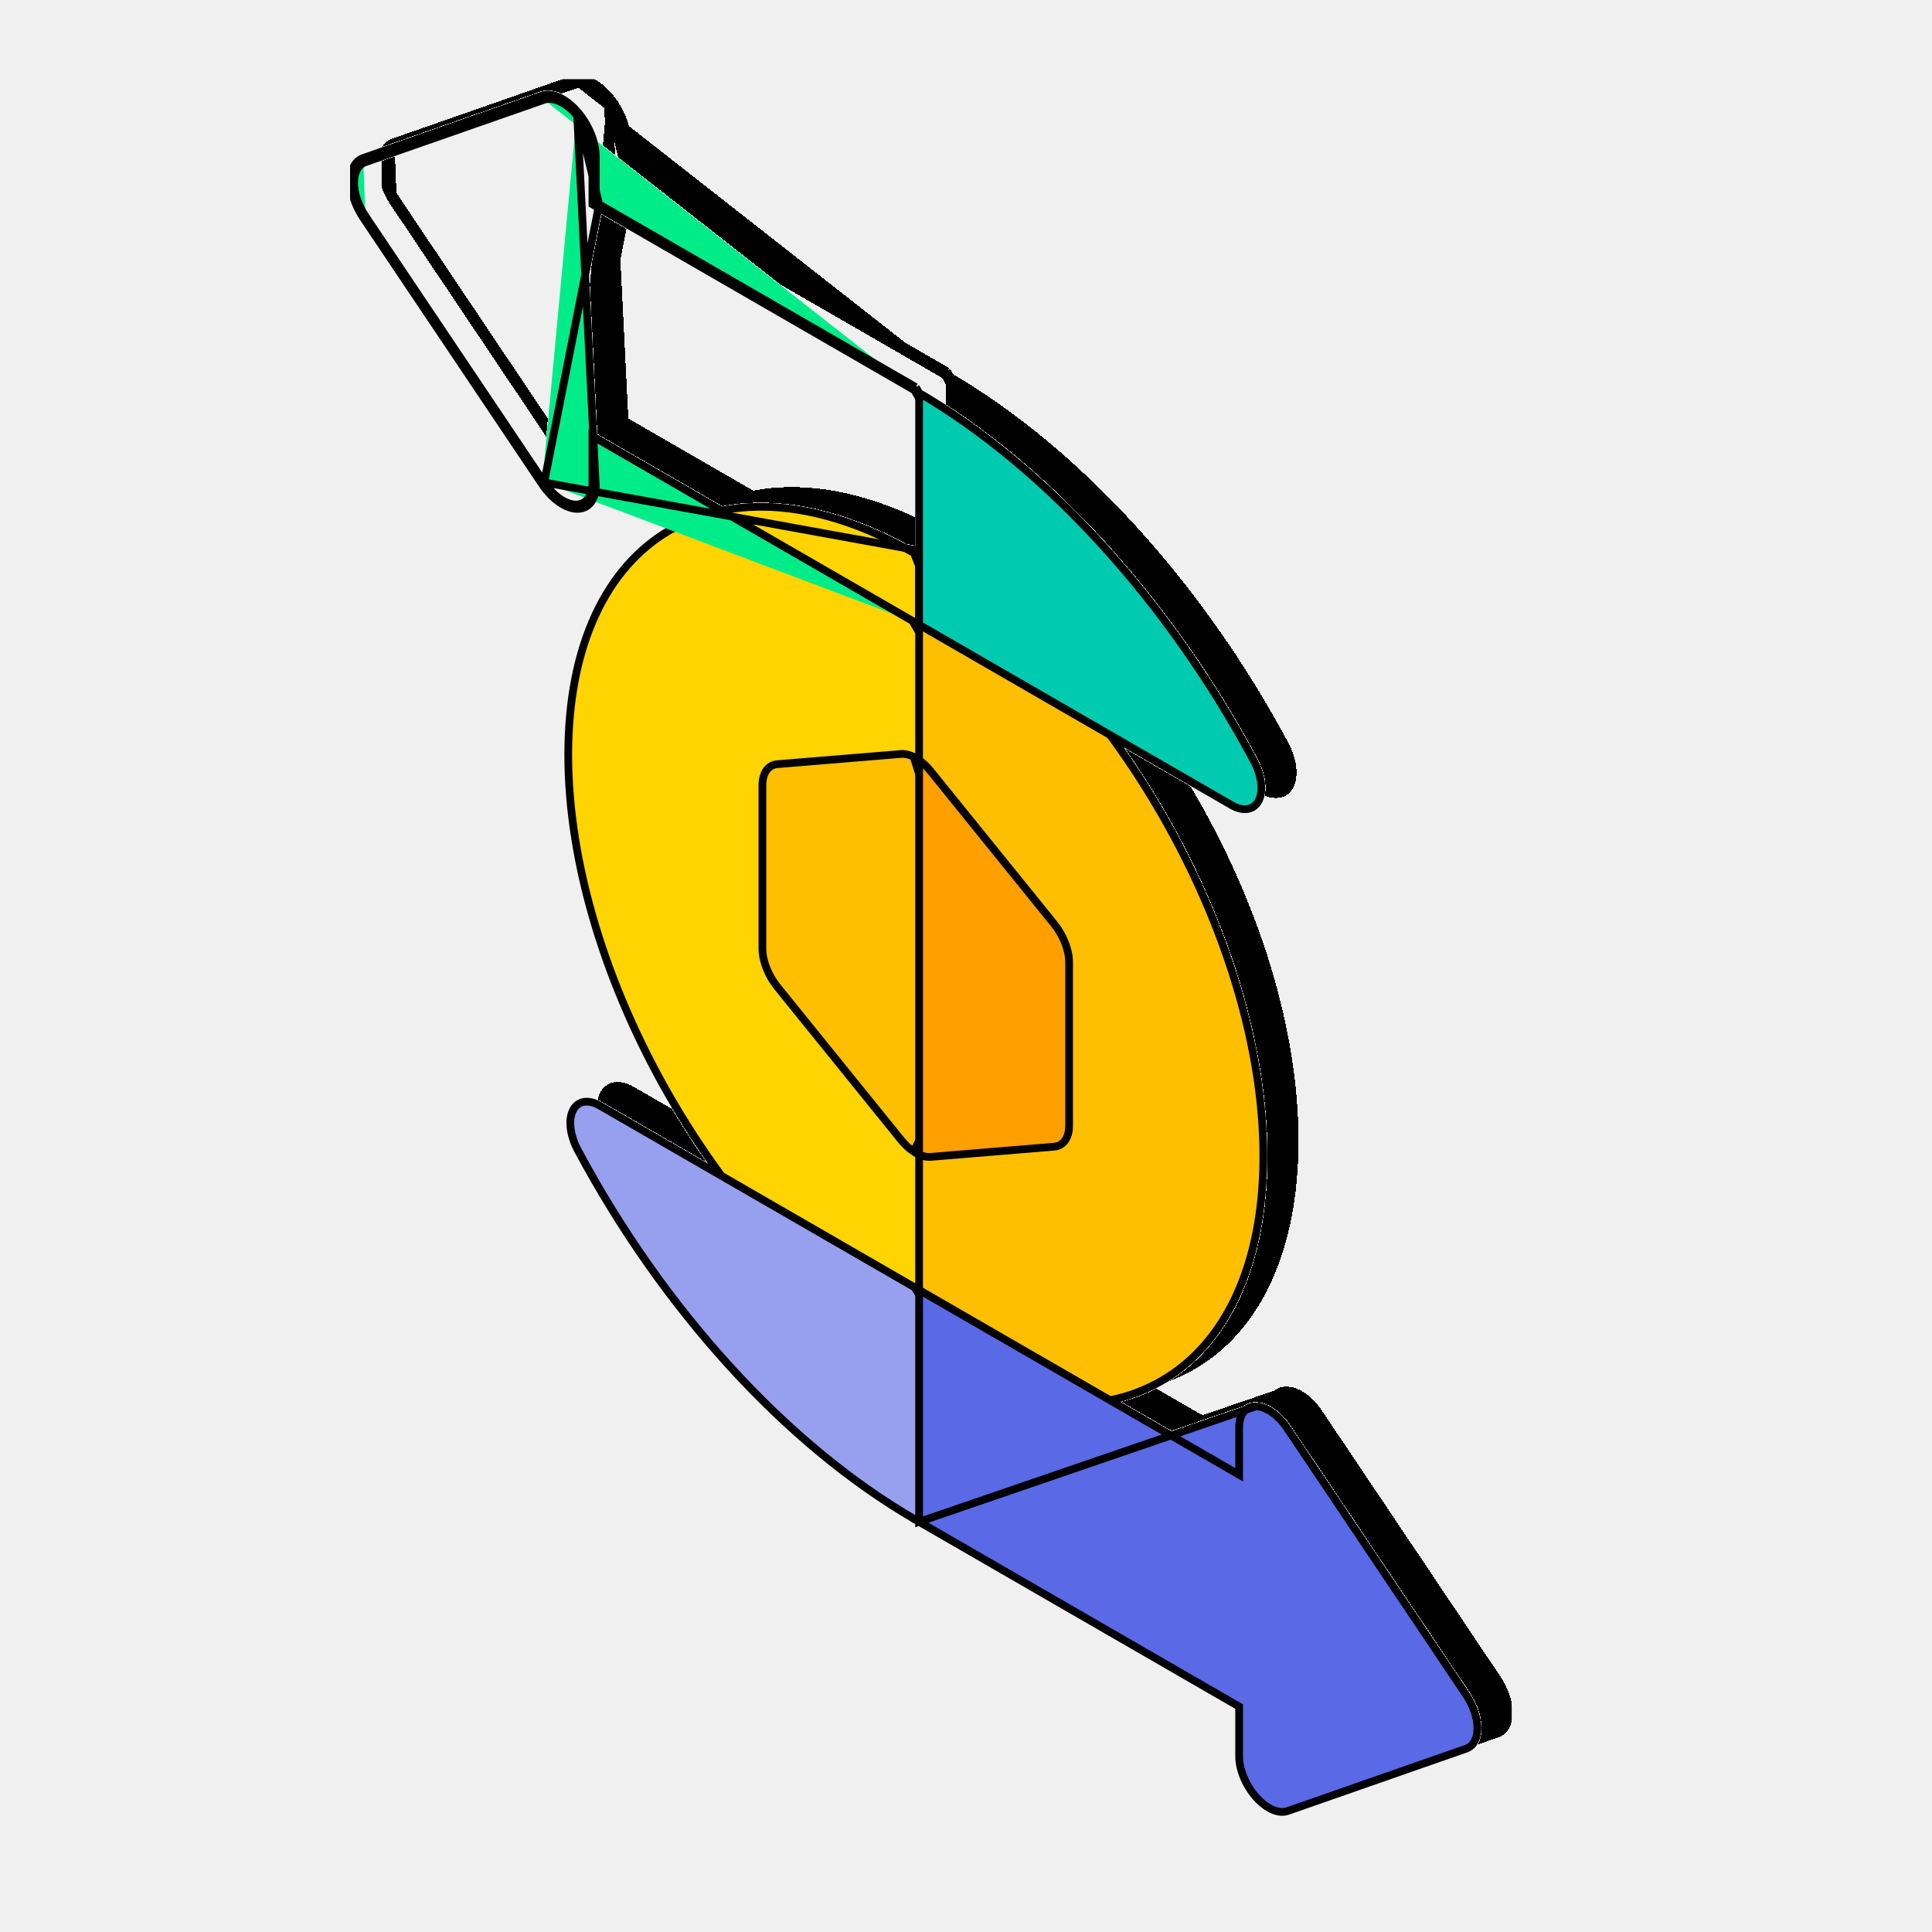
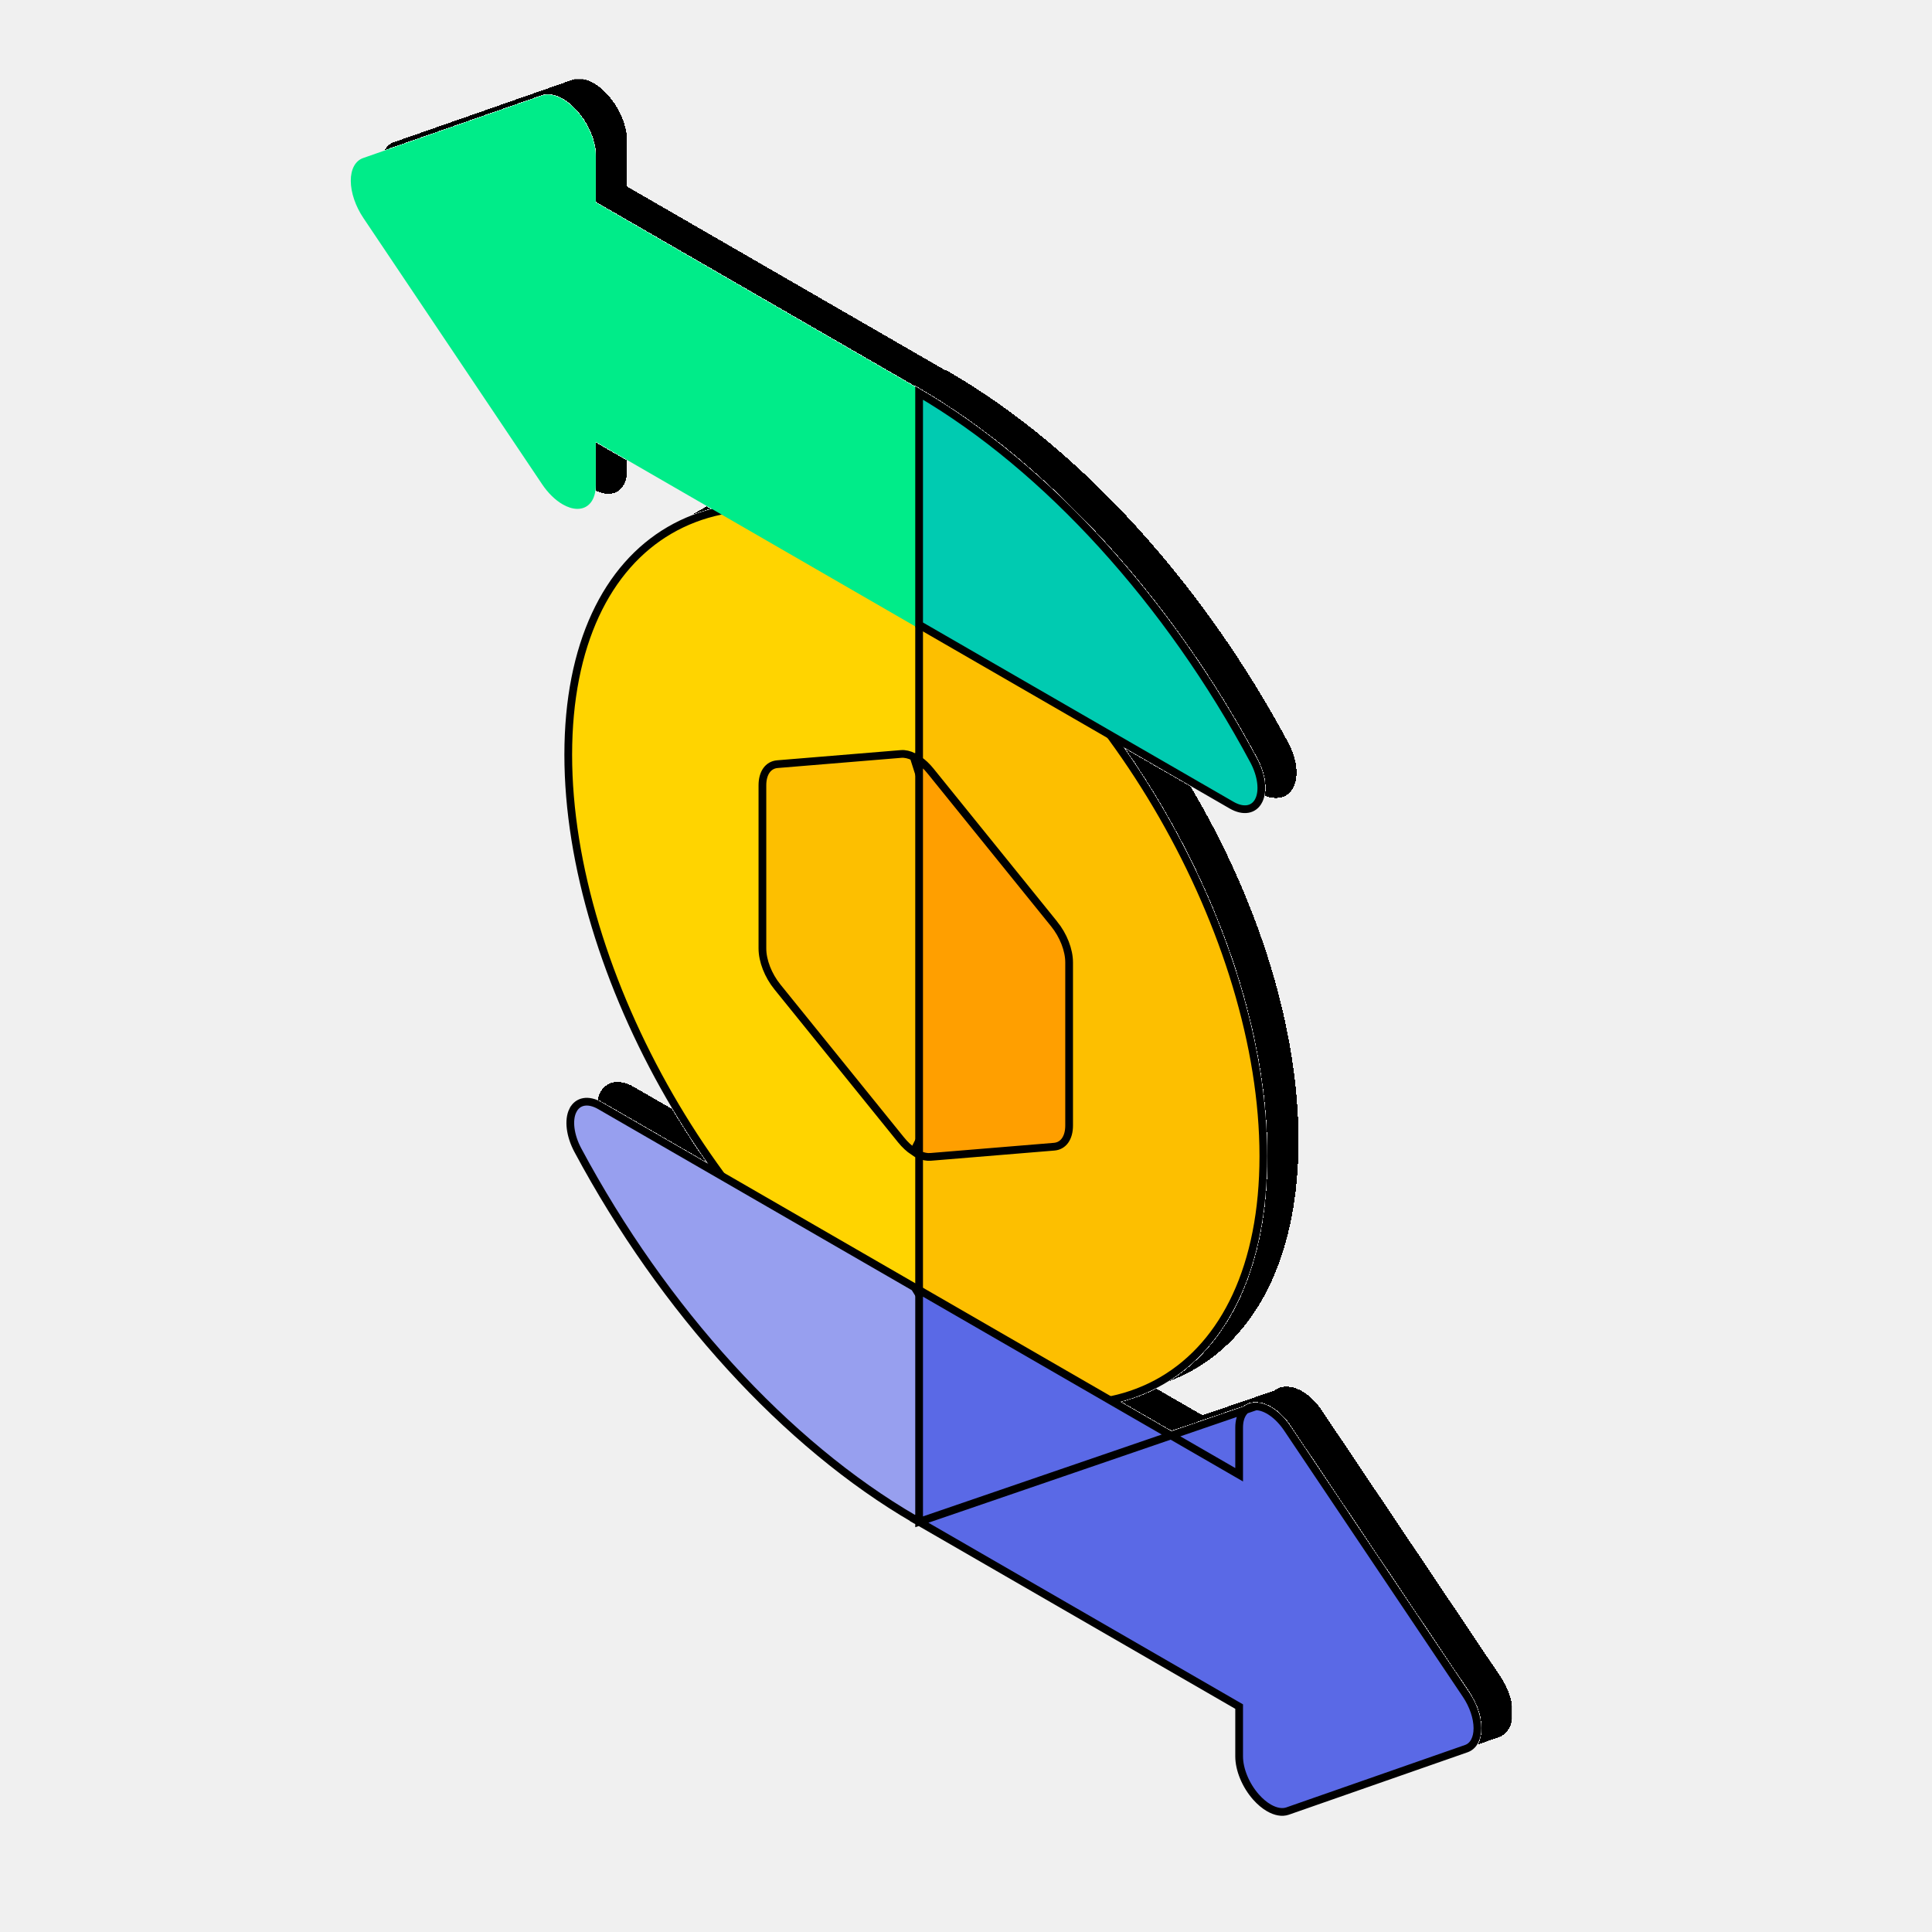
<svg xmlns="http://www.w3.org/2000/svg" width="250" height="250" viewBox="0 0 250 250" fill="none">
-   <g clip-path="url(#clip0_1807_11523)">
-     <g filter="url(#filter0_d_1807_11523)">
-       <path d="M145.146 139.014L118.262 175.426C93.575 161.02 73.531 126.207 73.531 97.666C73.531 69.126 93.575 57.459 118.262 71.558L145.146 139.014Z" fill="#FFD400" stroke="black" />
+   <g clip-path="url(#clip0_1807_12632)">
+     <g filter="url(#filter0_d_1807_12632)">
+       <path d="M145.146 139.014L118.262 175.426C93.575 161.02 73.531 126.207 73.531 97.666C73.531 69.125 93.575 57.458 118.262 71.558L145.146 139.014Z" fill="#FFD400" stroke="black" />
      <path d="M163.477 149.6C163.477 178.069 143.533 189.749 118.933 175.815L118.933 71.951C143.533 86.423 163.477 121.131 163.477 149.6Z" fill="#FDBF00" stroke="black" />
-       <path d="M116.591 147.495L116.59 147.494L100.597 127.708L100.596 127.707C99.395 126.222 98.656 124.322 98.656 122.727L98.656 101.622C98.656 100.027 99.395 98.981 100.596 98.883L100.597 98.883L116.59 97.564L116.591 97.564C117.098 97.52 117.658 97.651 118.224 97.931L128.164 129.211L118.224 149.013C117.658 148.639 117.098 148.125 116.591 147.495Z" fill="#FDBF00" stroke="black" />
+       <path d="M116.591 147.495L116.59 147.494L100.597 127.708L100.596 127.707C99.395 126.222 98.656 124.322 98.656 122.727L98.656 101.622C98.656 100.027 99.395 98.981 100.596 98.883L100.597 98.883L116.59 97.564L116.591 97.563C117.098 97.52 117.658 97.651 118.224 97.931L128.164 129.211L118.224 149.013C117.658 148.639 117.098 148.125 116.591 147.495Z" fill="#FDBF00" stroke="black" />
      <path d="M136.404 148.382L136.403 148.382L120.41 149.701L120.409 149.701C119.949 149.74 119.446 149.636 118.933 149.407L118.933 98.359C119.446 98.721 119.949 99.198 120.409 99.769L120.41 99.77L136.403 119.557L136.404 119.557C137.605 121.042 138.344 122.942 138.344 124.537L138.344 145.643C138.344 147.238 137.605 148.284 136.404 148.382Z" fill="#FF9F00" stroke="black" />
      <path d="M74.132 143.687L74.133 143.687C74.751 142.443 76.127 142.206 77.647 143.083L118.348 166.582L132.763 190.065L118.351 196.583C101.738 186.937 85.865 169.547 74.777 148.838C73.765 146.946 73.511 144.929 74.132 143.687Z" fill="#979FEF" stroke="black" />
-       <path d="M118.933 196.923L159.911 220.582L160.344 220.832L160.344 221.332L160.344 227.268C160.344 228.979 161.194 231.028 162.529 232.537C163.061 233.138 163.629 233.611 164.195 233.938C165.056 234.435 165.908 234.595 166.606 234.352L189.739 226.272C189.739 226.272 189.739 226.272 189.739 226.272C190.653 225.952 191.185 224.975 191.179 223.617C191.174 222.263 190.635 220.67 189.716 219.301C189.716 219.301 189.716 219.301 189.716 219.301L166.583 184.84C165.425 183.115 163.846 182.003 162.517 181.979L118.933 196.923ZM118.933 196.923L118.933 166.924L159.911 190.583L160.344 190.833L160.344 190.333L160.344 184.727C160.344 183.023 161.189 181.957 162.516 181.979L118.933 196.923Z" fill="#5A69E6" stroke="black" />
-       <path d="M70.126 12.369C71.411 11.921 73.173 12.704 74.661 14.387M70.126 12.369L46.993 20.449M70.126 12.369L70.397 12.915M70.126 12.369L70.397 12.915M74.661 14.387L77.092 62.79C77.092 64.686 76.152 65.872 74.676 65.847C74.082 65.838 73.445 65.631 72.808 65.264C71.862 64.718 70.923 63.813 70.152 62.665M74.661 14.387C76.147 16.066 77.092 18.346 77.092 20.249L77.092 25.685L77.092 26.185L77.525 26.435M74.661 14.387L77.525 26.435M46.993 20.449C45.976 20.805 45.385 21.891 45.391 23.402C45.396 24.909 45.996 26.68 47.019 28.203M46.993 20.449L47.264 20.995L70.397 12.915M46.993 20.449L47.264 20.995C46.35 21.315 45.819 22.292 45.824 23.649C45.829 25.004 46.368 26.597 47.287 27.966M47.019 28.203L70.152 62.665M47.019 28.203L47.287 27.966L47.287 27.966M47.019 28.203L47.287 27.966M70.152 62.665L70.42 62.427M70.152 62.665L70.42 62.428M70.42 62.427L131.705 73.568L131.397 73.038M70.42 62.427L47.287 27.966M70.42 62.427L70.42 62.428M70.42 62.428C71.114 63.459 71.958 64.273 72.808 64.764C73.381 65.094 73.953 65.279 74.487 65.288H74.487C75.814 65.311 76.659 64.245 76.659 62.54L76.659 56.934L76.659 56.434L77.092 56.684L118.325 80.49M70.42 62.428L77.525 26.435M118.325 80.49L118.198 80.562L118.503 81.093L118.503 80.593L118.325 80.49ZM118.325 80.49L131.397 73.038M131.397 73.038L131.705 72.863L118.503 50.094M131.397 73.038L118.325 50.491M118.325 50.491L118.503 50.594L118.503 50.094M118.325 50.491L118.198 50.272L118.503 50.094M118.325 50.491L77.092 26.685L76.659 26.435L76.659 25.935L76.659 19.999C76.659 18.288 75.809 16.238 74.474 14.73L74.474 14.73C73.136 13.216 71.552 12.512 70.397 12.915M118.503 50.094L77.525 26.435M70.397 12.915C70.397 12.915 70.397 12.915 70.397 12.915M70.397 12.915L70.397 12.915" fill="#00EC89" stroke="black" />
-       <path d="M162.883 103.583L162.883 103.584C162.264 104.827 160.889 105.065 159.369 104.187L118.933 80.841L118.933 50.844C135.448 60.521 151.211 77.835 162.239 98.433C163.251 100.325 163.504 102.342 162.883 103.583Z" fill="#00CBB1" stroke="black" />
+       <path d="M118.933 196.923L159.911 220.582L160.344 220.832L160.344 221.332L160.344 227.268C160.344 228.979 161.194 231.028 162.529 232.537C163.061 233.138 163.629 233.611 164.195 233.938C165.056 234.435 165.908 234.595 166.606 234.352L189.739 226.272C189.739 226.272 189.739 226.272 189.739 226.272C190.653 225.952 191.185 224.975 191.179 223.618C191.174 222.263 190.635 220.67 189.716 219.301C189.716 219.301 189.716 219.301 189.716 219.301L166.583 184.84C165.425 183.115 163.846 182.003 162.517 181.979L118.933 196.923ZM118.933 196.923L118.933 166.924L159.911 190.583L160.344 190.833L160.344 190.333L160.344 184.727C160.344 183.023 161.189 181.957 162.516 181.979L118.933 196.923Z" fill="#5A69E6" stroke="black" />
+       <path d="M132.012 73.393L118.503 81.093L77.092 57.184L77.092 62.79C77.092 64.686 76.152 65.872 74.676 65.847C74.082 65.838 73.445 65.631 72.808 65.264C71.862 64.718 70.923 63.813 70.152 62.665L47.019 28.203C45.996 26.68 45.396 24.909 45.391 23.402C45.385 21.891 45.976 20.805 46.993 20.449L70.126 12.369C71.411 11.921 73.173 12.704 74.661 14.387C76.147 16.066 77.092 18.346 77.092 20.249L77.092 26.185L118.503 50.094L132.012 73.393Z" fill="#00EC89" />
+       <path d="M162.883 103.583L162.883 103.584C162.264 104.827 160.889 105.065 159.369 104.187L118.933 80.841L118.933 50.844C135.448 60.521 151.211 77.835 162.239 98.433C163.251 100.325 163.504 102.341 162.883 103.583Z" fill="#00CBB1" stroke="black" />
    </g>
  </g>
  <defs>
-     <filter id="filter0_d_1807_11523" x="45.391" y="10.245" width="150.223" height="224.778" filterUnits="userSpaceOnUse" color-interpolation-filters="sRGB">
+     <filter id="filter0_d_1807_12632" x="45.391" y="10.245" width="150.223" height="224.778" filterUnits="userSpaceOnUse" color-interpolation-filters="sRGB">
      <feFlood flood-opacity="0" result="BackgroundImageFix" />
      <feColorMatrix in="SourceAlpha" type="matrix" values="0 0 0 0 0 0 0 0 0 0 0 0 0 0 0 0 0 0 127 0" result="hardAlpha" />
      <feOffset dx="4" dy="-2" />
      <feComposite in2="hardAlpha" operator="out" />
      <feColorMatrix type="matrix" values="0 0 0 0 0 0 0 0 0 0 0 0 0 0 0 0 0 0 1 0" />
-       <feBlend mode="normal" in2="BackgroundImageFix" result="effect1_dropShadow_1807_11523" />
-       <feBlend mode="normal" in="SourceGraphic" in2="effect1_dropShadow_1807_11523" result="shape" />
+       <feBlend mode="normal" in2="BackgroundImageFix" result="effect1_dropShadow_1807_12632" />
+       <feBlend mode="normal" in="SourceGraphic" in2="effect1_dropShadow_1807_12632" result="shape" />
    </filter>
-     <clipPath id="clip0_1807_11523">
+     <clipPath id="clip0_1807_12632">
      <rect width="250" height="250" fill="white" />
    </clipPath>
  </defs>
</svg>
